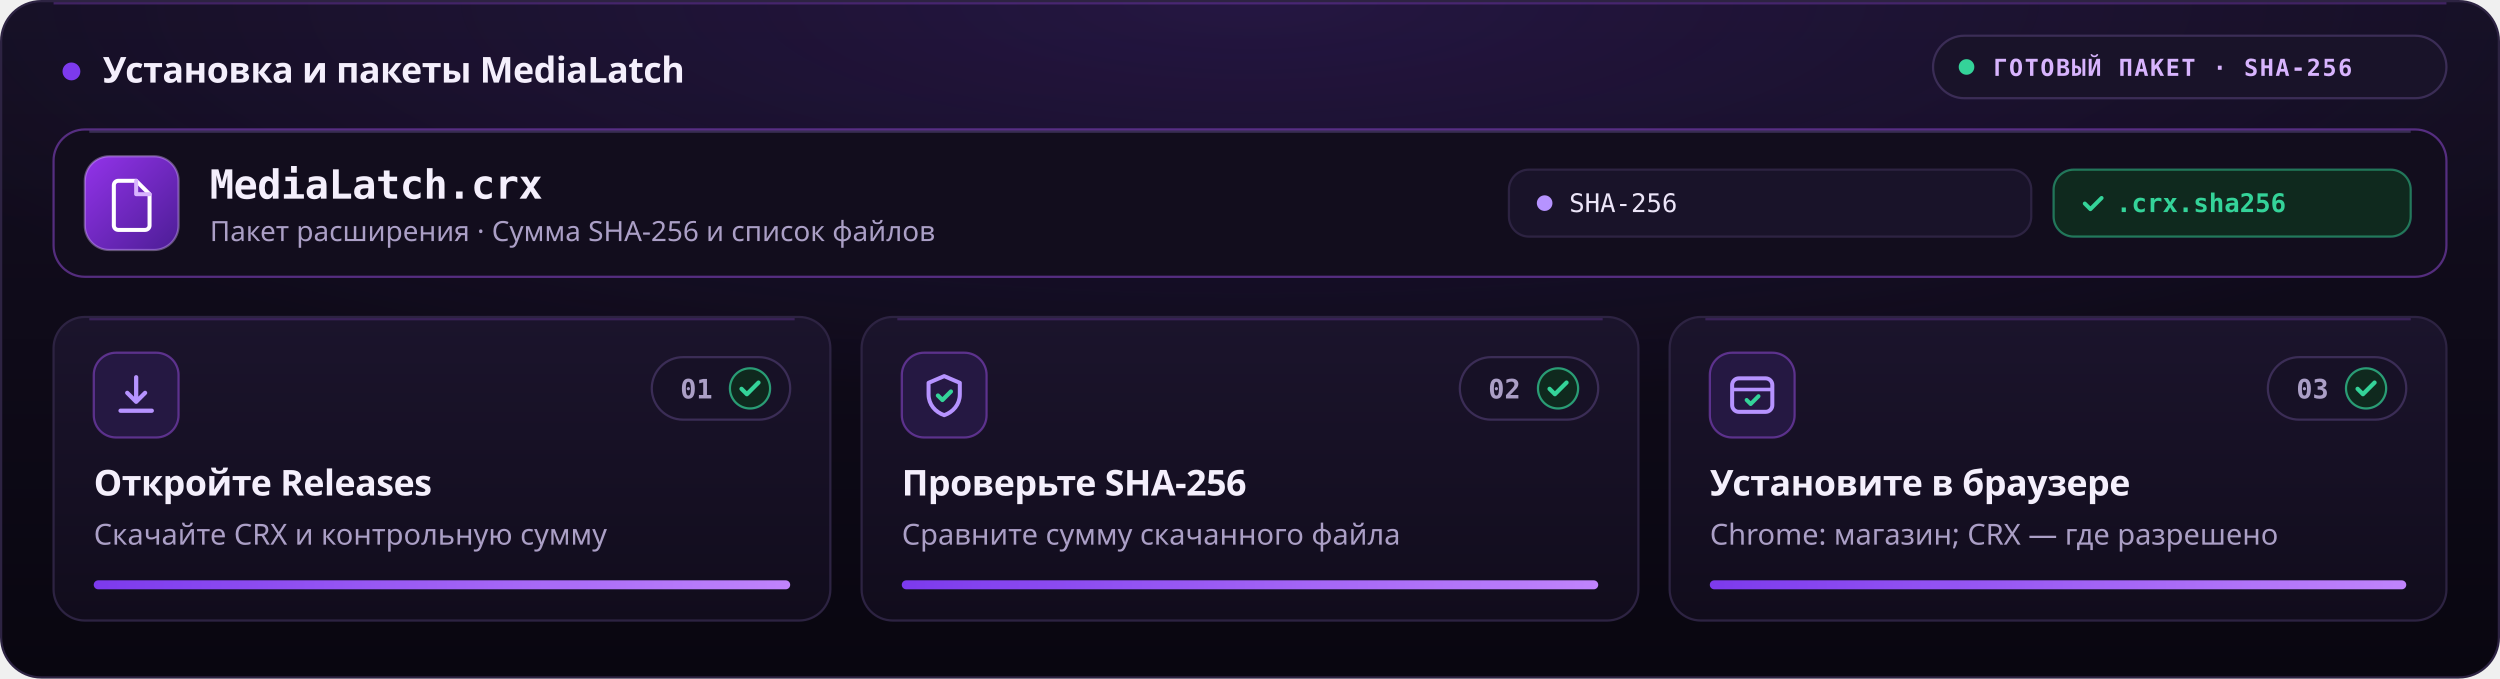
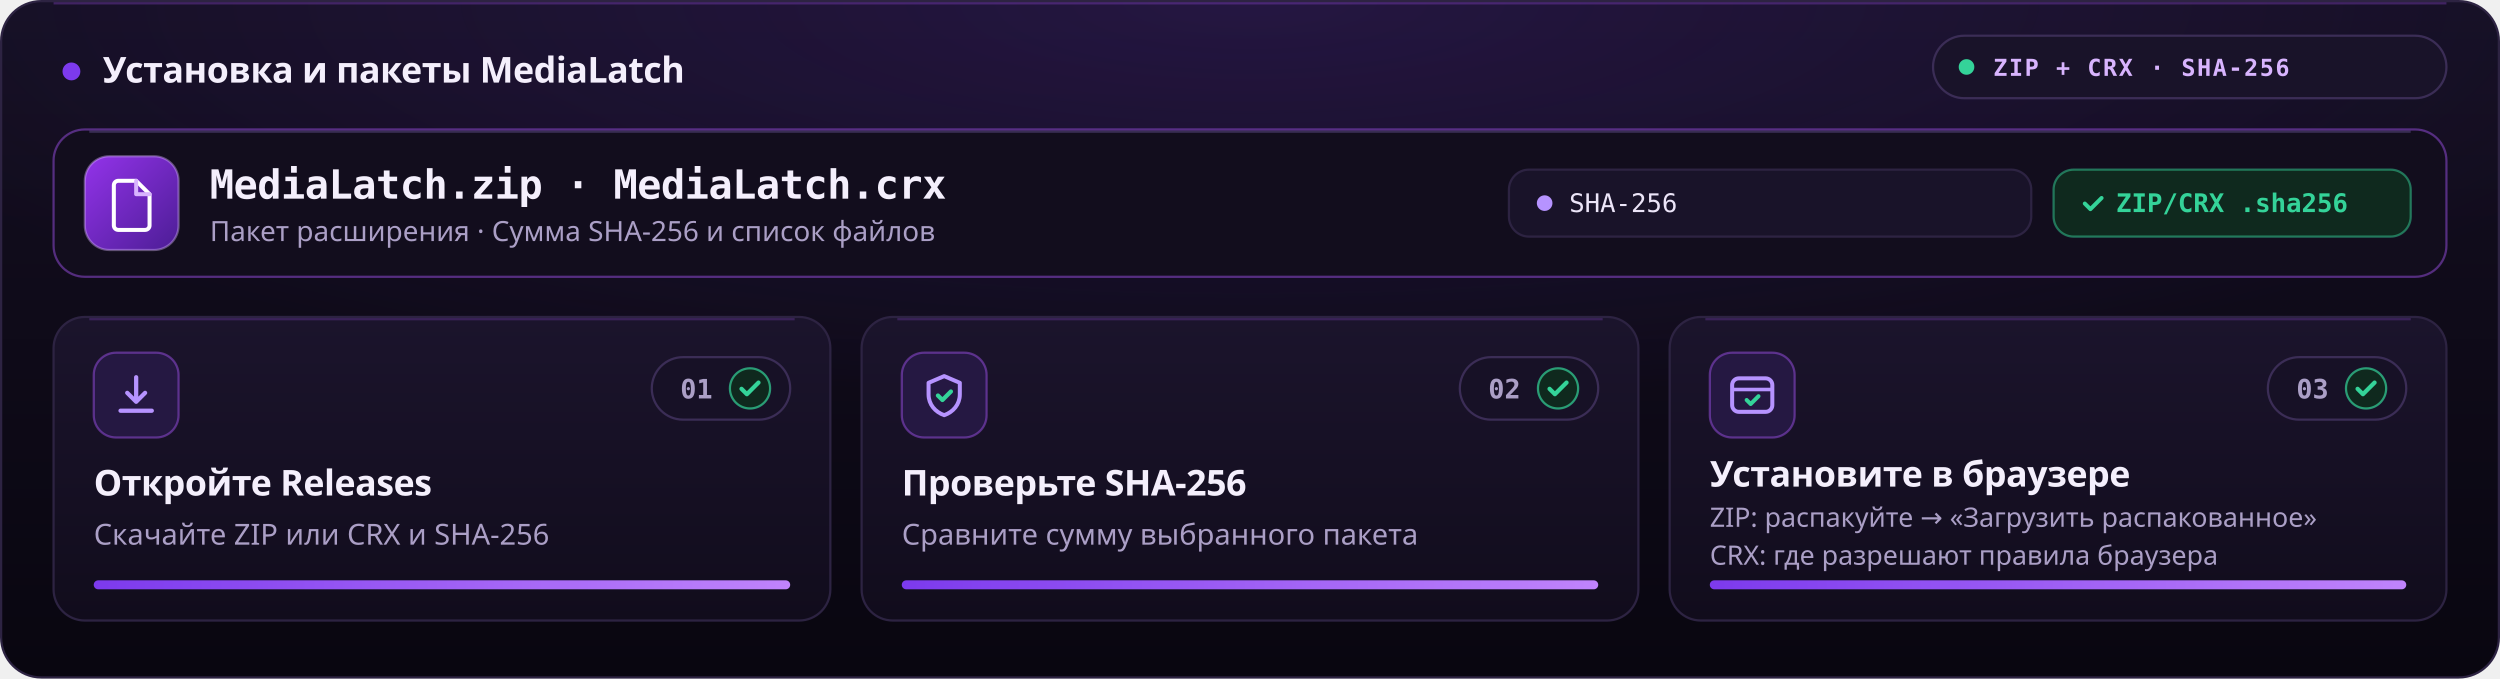
- <svg xmlns="http://www.w3.org/2000/svg" width="1120" height="304" viewBox="0 0 1120 304" role="img" aria-label="Установка и пакеты MediaLatch: MediaLatch.crx и 3 шага проверки">
+ <svg xmlns="http://www.w3.org/2000/svg" width="1120" height="304" viewBox="0 0 1120 304" role="img" aria-label="Установка и пакеты MediaLatch: MediaLatch ZIP и CRX: 3 шага проверки">
  <defs>
    <linearGradient id="instBg" x1="0" y1="0" x2="0" y2="1">
      <stop offset="0%" stop-color="#140f21" />
      <stop offset="100%" stop-color="#090610" />
    </linearGradient>
    <linearGradient id="instCard" x1="0" y1="0" x2="0" y2="1">
      <stop offset="0%" stop-color="#1b142c" />
      <stop offset="100%" stop-color="#110c1c" />
    </linearGradient>
    <linearGradient id="instProgress" x1="0" y1="0" x2="1" y2="0">
      <stop offset="0%" stop-color="#7c3aed" />
      <stop offset="100%" stop-color="#c084fc" />
    </linearGradient>
    <linearGradient id="pkgBadgeGrad" x1="0" y1="0" x2="1" y2="1">
      <stop offset="0%" stop-color="#9333ea" />
      <stop offset="100%" stop-color="#4c1d95" />
    </linearGradient>
    <radialGradient id="instGlow" cx="50%" cy="0%" r="60%">
      <stop offset="0%" stop-color="#7c3aed" stop-opacity="0.16" />
      <stop offset="100%" stop-color="#7c3aed" stop-opacity="0" />
    </radialGradient>
    <style>
.root{font-family:"Segoe UI Variable Text","Segoe UI",system-ui,sans-serif}
.mono{font-family:ui-monospace,"Cascadia Mono",Consolas,monospace}
@keyframes stepFocus1{0%{opacity:0}3.75%{opacity:0}5.438%{opacity:1}12.188%{opacity:1}15%{opacity:0}100%{opacity:0}}
@keyframes stepBar1{0%{transform:scaleX(.02);opacity:.35}3.75%{transform:scaleX(.02);opacity:.35}13.75%{transform:scaleX(1);opacity:1}87.5%{transform:scaleX(1);opacity:1}90%{transform:scaleX(1);opacity:0}90.012%{transform:scaleX(.02);opacity:0}95%{transform:scaleX(.02);opacity:.35}100%{transform:scaleX(.02);opacity:.35}}
@keyframes stepCheck1{0%{opacity:0}13.75%{opacity:0}16%{opacity:1}87.5%{opacity:1}90%{opacity:0}100%{opacity:0}}
@keyframes stepFocus2{0%{opacity:0}18.75%{opacity:0}20.438%{opacity:1}27.187%{opacity:1}30%{opacity:0}100%{opacity:0}}
@keyframes stepBar2{0%{transform:scaleX(.02);opacity:.35}18.75%{transform:scaleX(.02);opacity:.35}28.75%{transform:scaleX(1);opacity:1}87.5%{transform:scaleX(1);opacity:1}90%{transform:scaleX(1);opacity:0}90.012%{transform:scaleX(.02);opacity:0}95%{transform:scaleX(.02);opacity:.35}100%{transform:scaleX(.02);opacity:.35}}
@keyframes stepCheck2{0%{opacity:0}28.75%{opacity:0}31%{opacity:1}87.5%{opacity:1}90%{opacity:0}100%{opacity:0}}
@keyframes stepFocus3{0%{opacity:0}33.75%{opacity:0}35.438%{opacity:1}42.188%{opacity:1}45%{opacity:0}100%{opacity:0}}
@keyframes stepBar3{0%{transform:scaleX(.02);opacity:.35}33.75%{transform:scaleX(.02);opacity:.35}43.75%{transform:scaleX(1);opacity:1}87.5%{transform:scaleX(1);opacity:1}90%{transform:scaleX(1);opacity:0}90.012%{transform:scaleX(.02);opacity:0}95%{transform:scaleX(.02);opacity:.35}100%{transform:scaleX(.02);opacity:.35}}
@keyframes stepCheck3{0%{opacity:0}43.75%{opacity:0}46%{opacity:1}87.5%{opacity:1}90%{opacity:0}100%{opacity:0}}
.step-focus{opacity:0;animation:stepFocus1 8s cubic-bezier(.23,1,.32,1) infinite both}
.step-bar{transform-box:fill-box;transform-origin:left center;animation:stepBar1 8s cubic-bezier(.77,0,.175,1) infinite both}
.step-check{animation:stepCheck1 8s cubic-bezier(.23,1,.32,1) infinite both}
@media(prefers-reduced-motion:reduce){.step-focus,.step-bar,.step-check{animation:none}}
</style>
  </defs>
  <g class="root" data-panel="surface">
    <rect x="0.5" y="0.5" width="1119" height="303" rx="18" fill="url(#instBg)" stroke="#2d2342" stroke-width="1" />
    <rect x="1" y="1" width="1118" height="302" rx="17.5" fill="url(#instGlow)" />
    <line x1="24" y1="1.5" x2="1096" y2="1.5" stroke="#a855f7" stroke-opacity="0.28" stroke-width="1" />
    <g transform="translate(24 18)">
      <circle cx="8" cy="14" r="4" fill="#7c3aed" />
      <text x="22" y="19" fill="#f4effc" font-size="16" font-weight="600" letter-spacing="-0.2">Установка и пакеты MediaLatch</text>
    </g>
    <g transform="translate(866 16)" data-panel="surface">
      <rect width="230" height="28" rx="14" fill="#191329" stroke="#3b2d56" stroke-width="1" />
      <circle cx="15" cy="14" r="3.5" fill="#34d399" />
-       <text x="27" y="18" fill="#d8b4fe" font-size="10.5" font-weight="600" letter-spacing="0.7" class="mono">ГОТОВЫЙ ПАКЕТ · SHA-256</text>
+       <text x="27" y="18" fill="#d8b4fe" font-size="10.5" font-weight="600" letter-spacing="0.7" class="mono">ZIP + CRX · SHA-256</text>
    </g>
    <g transform="translate(24 58)" data-panel="surface">
      <rect width="1072" height="66" rx="14" fill="#120d1d" stroke="#a855f7" stroke-opacity="0.45" stroke-width="1" class="pkg-card" />
      <line x1="16" y1="1" x2="1056" y2="1" stroke="#b693ff" stroke-opacity="0.24" stroke-width="1" />
      <g transform="translate(14 12)">
        <rect width="42" height="42" rx="11" fill="url(#pkgBadgeGrad)" stroke="#d8b4fe" stroke-opacity="0.4" stroke-width="1" />
        <path d="M15 11h8l6 6v14a2 2 0 0 1-2 2H15a2 2 0 0 1-2-2V13a2 2 0 0 1 2-2Z" fill="none" stroke="#ffffff" stroke-width="1.8" stroke-linejoin="round" />
        <path d="M23 11v6h6" fill="none" stroke="#d8b4fe" stroke-width="1.8" stroke-linecap="round" stroke-linejoin="round" />
      </g>
-       <text x="70" y="31" fill="#f4effc" font-size="18" font-weight="700" letter-spacing="-0.2" class="mono">MediaLatch.crx</text>
+       <text x="70" y="31" fill="#f4effc" font-size="18" font-weight="700" letter-spacing="-0.2" class="mono">MediaLatch.zip · MediaLatch.crx</text>
      <text x="70" y="50" fill="#ab9fc6" font-size="12.5">Пакет расширения · Сумма SHA-256 и список файлов</text>
      <g transform="translate(652 18)" data-panel="surface">
        <rect width="234" height="30" rx="9" fill="#191329" stroke="#2d2342" stroke-width="1" />
        <path d="M14 15h12M20 9v12" stroke="#b693ff" stroke-width="1.6" stroke-linecap="round" opacity="0" />
        <circle cx="16" cy="15" r="3.5" fill="#b693ff" />
        <text x="27" y="19" fill="#ece5f8" font-size="11.5" font-weight="500" class="mono">SHA-256</text>
      </g>
      <g transform="translate(896 18)" data-panel="surface">
        <rect width="160" height="30" rx="9" fill="#0f291e" stroke="#34d399" stroke-opacity="0.5" stroke-width="1" />
        <path d="m14 15.2 2.5 2.5 5-5" fill="none" stroke="#34d399" stroke-width="1.8" stroke-linecap="round" stroke-linejoin="round" />
-         <text x="28" y="19" fill="#34d399" font-size="11.5" font-weight="600" class="mono">.crx.sha256</text>
+         <text x="28" y="19" fill="#34d399" font-size="11.5" font-weight="600" class="mono">ZIP/CRX .sha256</text>
      </g>
    </g>
    <g transform="translate(24 142)" data-card="install" data-panel="surface">
      <rect width="348" height="136" rx="14" fill="url(#instCard)" stroke="#2d2342" stroke-width="1" />
      <rect width="348" height="136" rx="14" fill="none" stroke="#a855f7" stroke-width="1.3" class="step-focus" style="animation-name:stepFocus1" />
      <line x1="16" y1="1" x2="332" y2="1" stroke="#a855f7" stroke-opacity="0.22" stroke-width="1" />
      <g transform="translate(18 16)">
        <rect width="38" height="38" rx="10" fill="#251842" stroke="#a855f7" stroke-opacity="0.45" stroke-width="1" />
        <g transform="translate(7 7)">
          <path d="M12 4v11m0 0-4-4m4 4 4-4M5 19h14" fill="none" stroke="#b693ff" stroke-width="1.9" stroke-linecap="round" stroke-linejoin="round" />
        </g>
      </g>
      <g transform="translate(268 18)" data-panel="surface">
        <rect width="62" height="28" rx="14" fill="#171126" stroke="#3b2d56" stroke-width="1" />
        <text x="20" y="18.5" text-anchor="middle" fill="#ab9fc6" font-size="12" font-weight="700" class="mono">01</text>
        <g class="step-check" style="animation-name:stepCheck1" transform="translate(34 4)">
          <circle cx="10" cy="10" r="9" fill="#0f291e" stroke="#34d399" stroke-opacity="0.7" stroke-width="1" />
          <path d="m6.2 10.2 2.4 2.4 5.2-5.2" fill="none" stroke="#34d399" stroke-width="1.9" stroke-linecap="round" stroke-linejoin="round" />
        </g>
      </g>
      <text x="18" y="80" fill="#f4effc" font-size="16" font-weight="600" letter-spacing="-0.2">Откройте Releases</text>
-       <text x="18" y="102" fill="#ab9fc6" font-size="13">Скачайте CRX и контрольную сумму</text>
+       <text x="18" y="102" fill="#ab9fc6" font-size="13">Скачайте ZIP или CRX и SHA-256</text>
      <rect x="18" y="118" width="312" height="4" rx="2" fill="#1f1733" />
      <rect x="18" y="118" width="312" height="4" rx="2" fill="url(#instProgress)" class="step-bar" style="animation-name:stepBar1" />
    </g>
    <g transform="translate(386 142)" data-card="install" data-panel="surface">
      <rect width="348" height="136" rx="14" fill="url(#instCard)" stroke="#2d2342" stroke-width="1" />
      <rect width="348" height="136" rx="14" fill="none" stroke="#a855f7" stroke-width="1.3" class="step-focus" style="animation-name:stepFocus2" />
      <line x1="16" y1="1" x2="332" y2="1" stroke="#a855f7" stroke-opacity="0.22" stroke-width="1" />
      <g transform="translate(18 16)">
        <rect width="38" height="38" rx="10" fill="#251842" stroke="#a855f7" stroke-opacity="0.45" stroke-width="1" />
        <g transform="translate(7 7)">
          <path d="M12 3.5 19 6.5v5.2c0 4.5-3 7.9-7 9.3-4-1.4-7-4.8-7-9.3V6.5l7-3Z" fill="none" stroke="#b693ff" stroke-width="1.8" stroke-linejoin="round" />
          <path d="m9.2 12.2 2 2 3.8-3.8" fill="none" stroke="#34d399" stroke-width="1.9" stroke-linecap="round" stroke-linejoin="round" />
        </g>
      </g>
      <g transform="translate(268 18)" data-panel="surface">
        <rect width="62" height="28" rx="14" fill="#171126" stroke="#3b2d56" stroke-width="1" />
        <text x="20" y="18.5" text-anchor="middle" fill="#ab9fc6" font-size="12" font-weight="700" class="mono">02</text>
        <g class="step-check" style="animation-name:stepCheck2" transform="translate(34 4)">
          <circle cx="10" cy="10" r="9" fill="#0f291e" stroke="#34d399" stroke-opacity="0.7" stroke-width="1" />
          <path d="m6.2 10.2 2.4 2.4 5.2-5.2" fill="none" stroke="#34d399" stroke-width="1.9" stroke-linecap="round" stroke-linejoin="round" />
        </g>
      </g>
      <text x="18" y="80" fill="#f4effc" font-size="16" font-weight="600" letter-spacing="-0.2">Проверьте SHA-256</text>
-       <text x="18" y="102" fill="#ab9fc6" font-size="13">Сравните сумму скачанного файла</text>
+       <text x="18" y="102" fill="#ab9fc6" font-size="13">Сравните сумму выбранного пакета</text>
      <rect x="18" y="118" width="312" height="4" rx="2" fill="#1f1733" />
      <rect x="18" y="118" width="312" height="4" rx="2" fill="url(#instProgress)" class="step-bar" style="animation-name:stepBar2" />
    </g>
    <g transform="translate(748 142)" data-card="install" data-panel="surface">
      <rect width="348" height="136" rx="14" fill="url(#instCard)" stroke="#2d2342" stroke-width="1" />
      <rect width="348" height="136" rx="14" fill="none" stroke="#a855f7" stroke-width="1.3" class="step-focus" style="animation-name:stepFocus3" />
      <line x1="16" y1="1" x2="332" y2="1" stroke="#a855f7" stroke-opacity="0.22" stroke-width="1" />
      <g transform="translate(18 16)">
        <rect width="38" height="38" rx="10" fill="#251842" stroke="#a855f7" stroke-opacity="0.45" stroke-width="1" />
        <g transform="translate(7 7)">
          <rect x="3" y="4.5" width="18" height="15" rx="3" fill="none" stroke="#b693ff" stroke-width="1.8" />
          <path d="M3 9.5h18" fill="none" stroke="#b693ff" stroke-width="1.6" />
          <path d="m9.5 14.2 1.8 1.8 3.5-3.5" fill="none" stroke="#34d399" stroke-width="1.8" stroke-linecap="round" stroke-linejoin="round" />
        </g>
      </g>
      <g transform="translate(268 18)" data-panel="surface">
        <rect width="62" height="28" rx="14" fill="#171126" stroke="#3b2d56" stroke-width="1" />
        <text x="20" y="18.5" text-anchor="middle" fill="#ab9fc6" font-size="12" font-weight="700" class="mono">03</text>
        <g class="step-check" style="animation-name:stepCheck3" transform="translate(34 4)">
          <circle cx="10" cy="10" r="9" fill="#0f291e" stroke="#34d399" stroke-opacity="0.7" stroke-width="1" />
          <path d="m6.2 10.2 2.4 2.4 5.2-5.2" fill="none" stroke="#34d399" stroke-width="1.9" stroke-linecap="round" stroke-linejoin="round" />
        </g>
      </g>
-       <text x="18" y="80" fill="#f4effc" font-size="16" font-weight="600" letter-spacing="-0.2">Установите в браузере</text>
-       <text x="18" y="102" fill="#ab9fc6" font-size="13">Chrome: магазин; CRX — где разрешено</text>
+       <text x="18" y="76" fill="#f4effc" font-size="16" font-weight="600" letter-spacing="-0.2">Установите в браузере</text>
+       <text x="18" y="94" fill="#ab9fc6" font-size="12">ZIP: распакуйте → «Загрузить распакованное»</text>
+       <text x="18" y="111" fill="#ab9fc6" font-size="12">CRX: где разрешают правила браузера</text>
      <rect x="18" y="118" width="312" height="4" rx="2" fill="#1f1733" />
      <rect x="18" y="118" width="312" height="4" rx="2" fill="url(#instProgress)" class="step-bar" style="animation-name:stepBar3" />
    </g>
  </g>
</svg>
